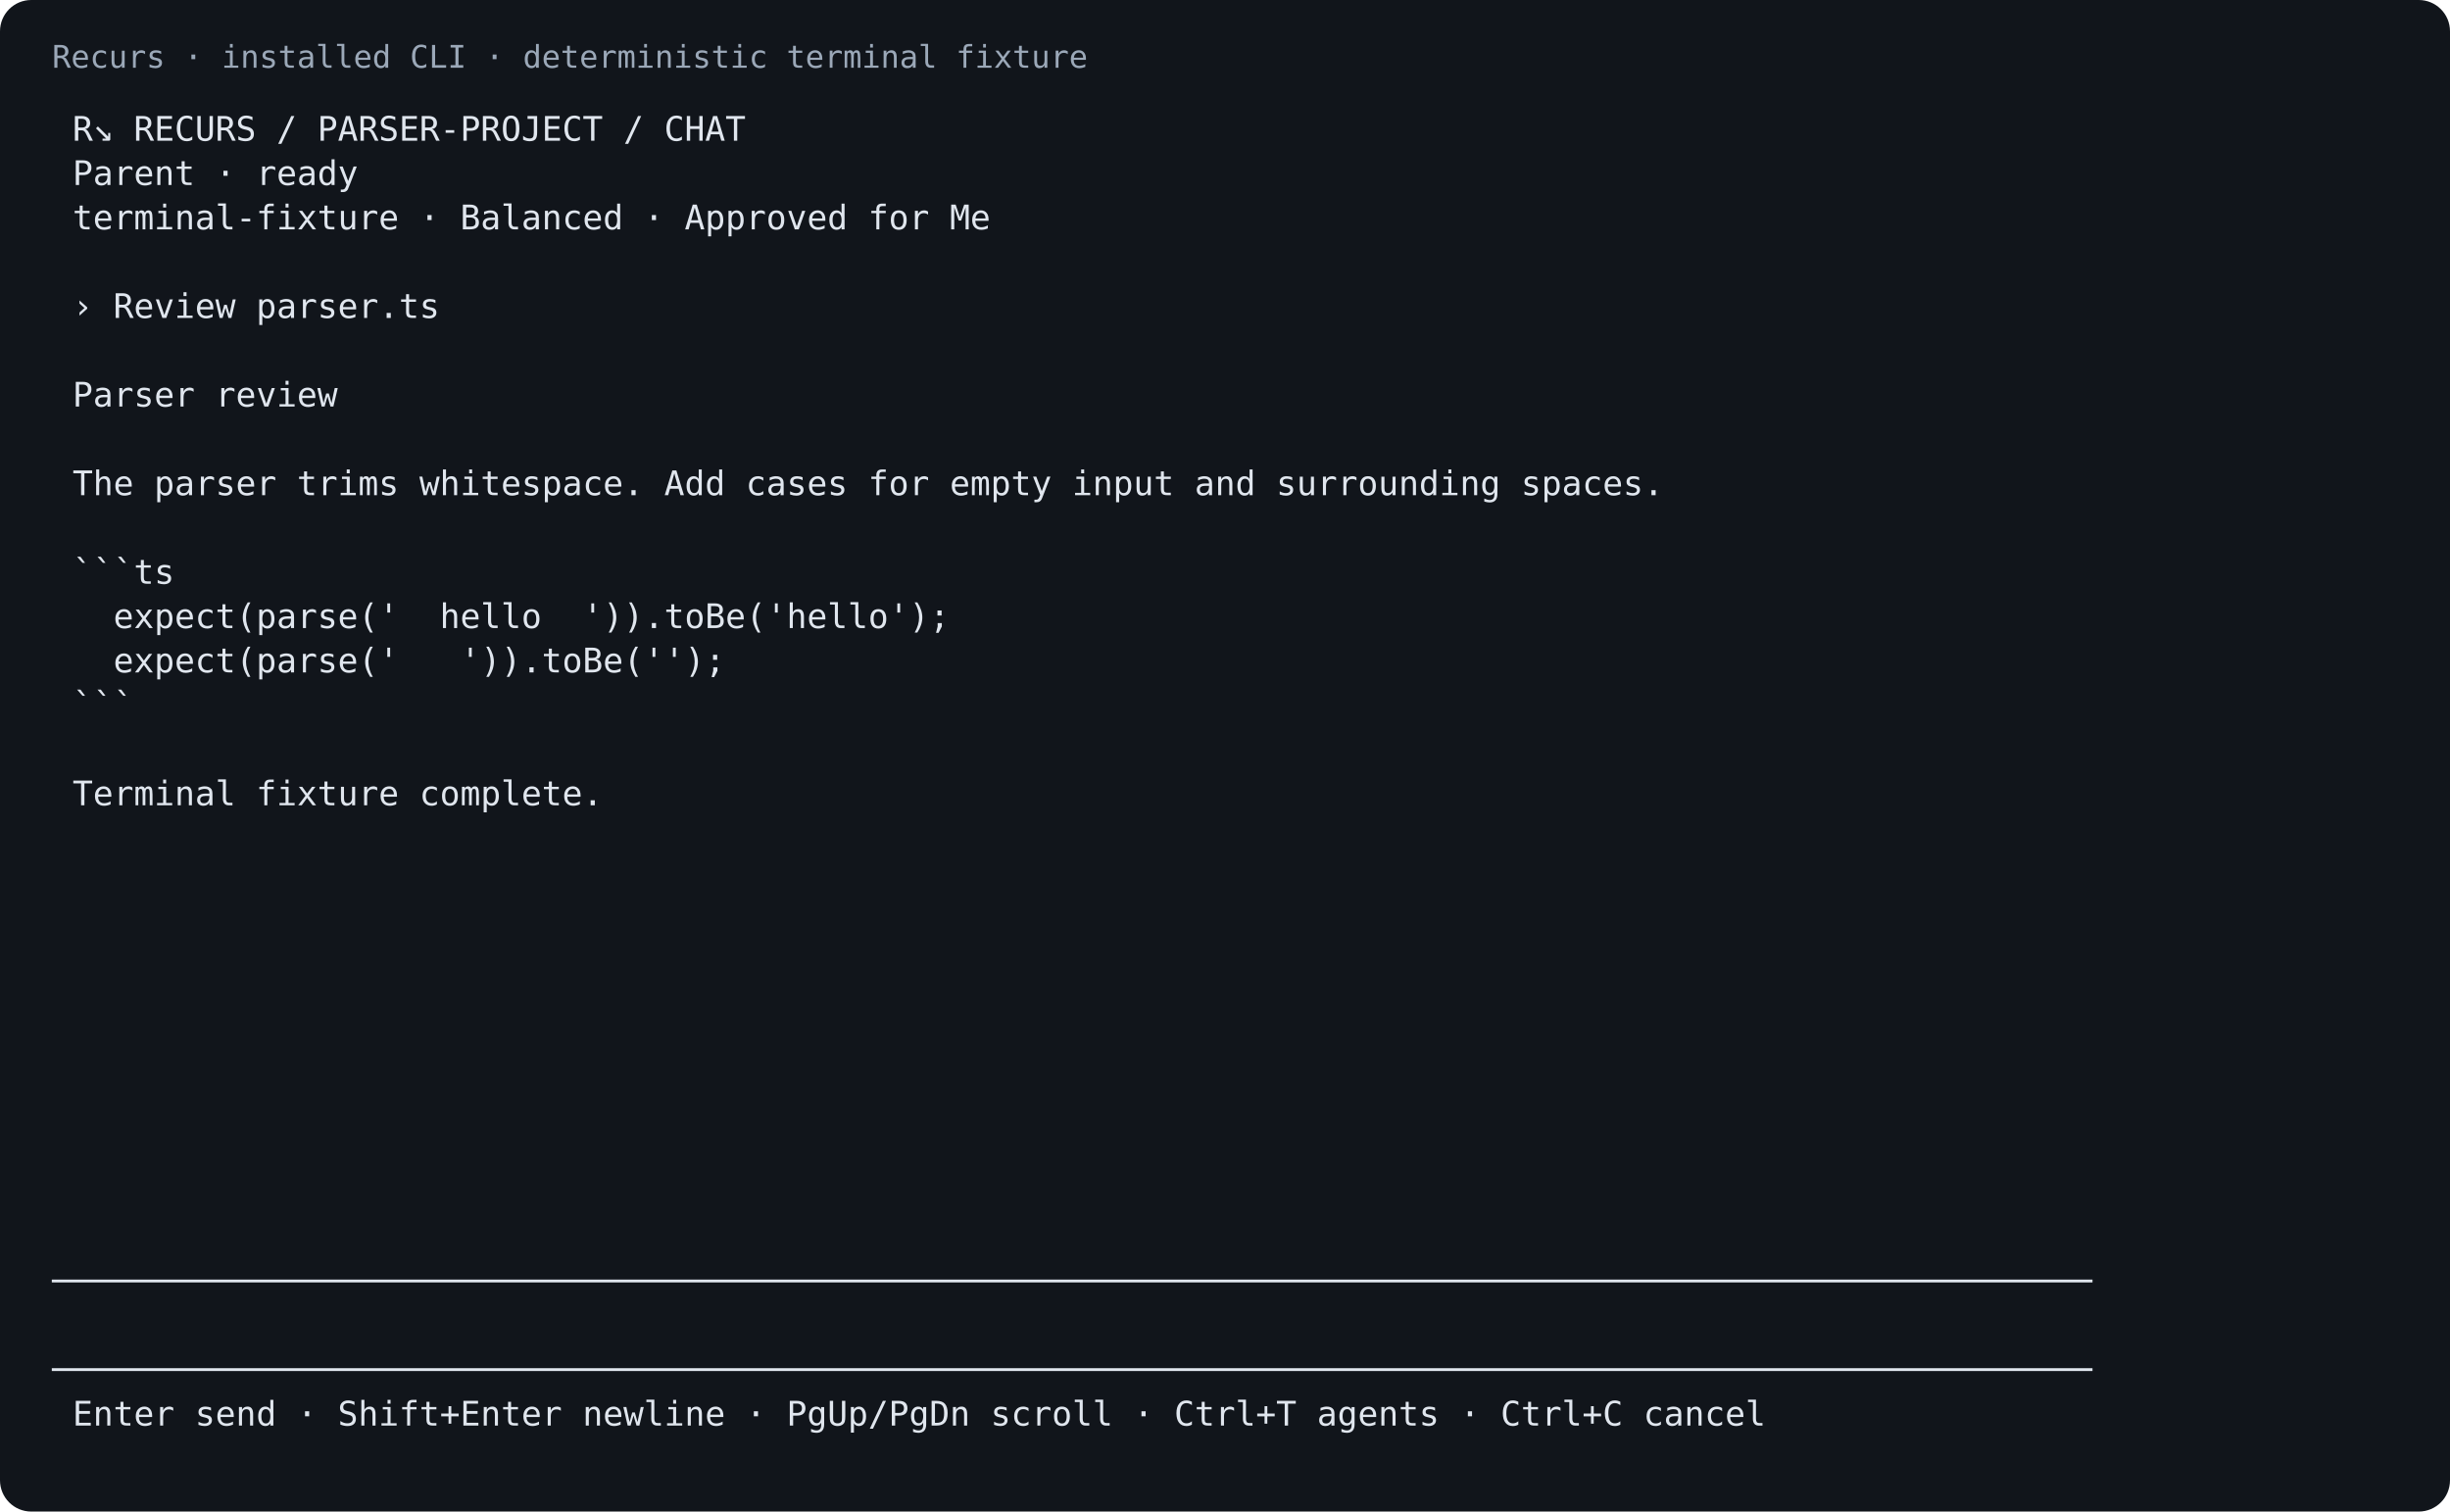
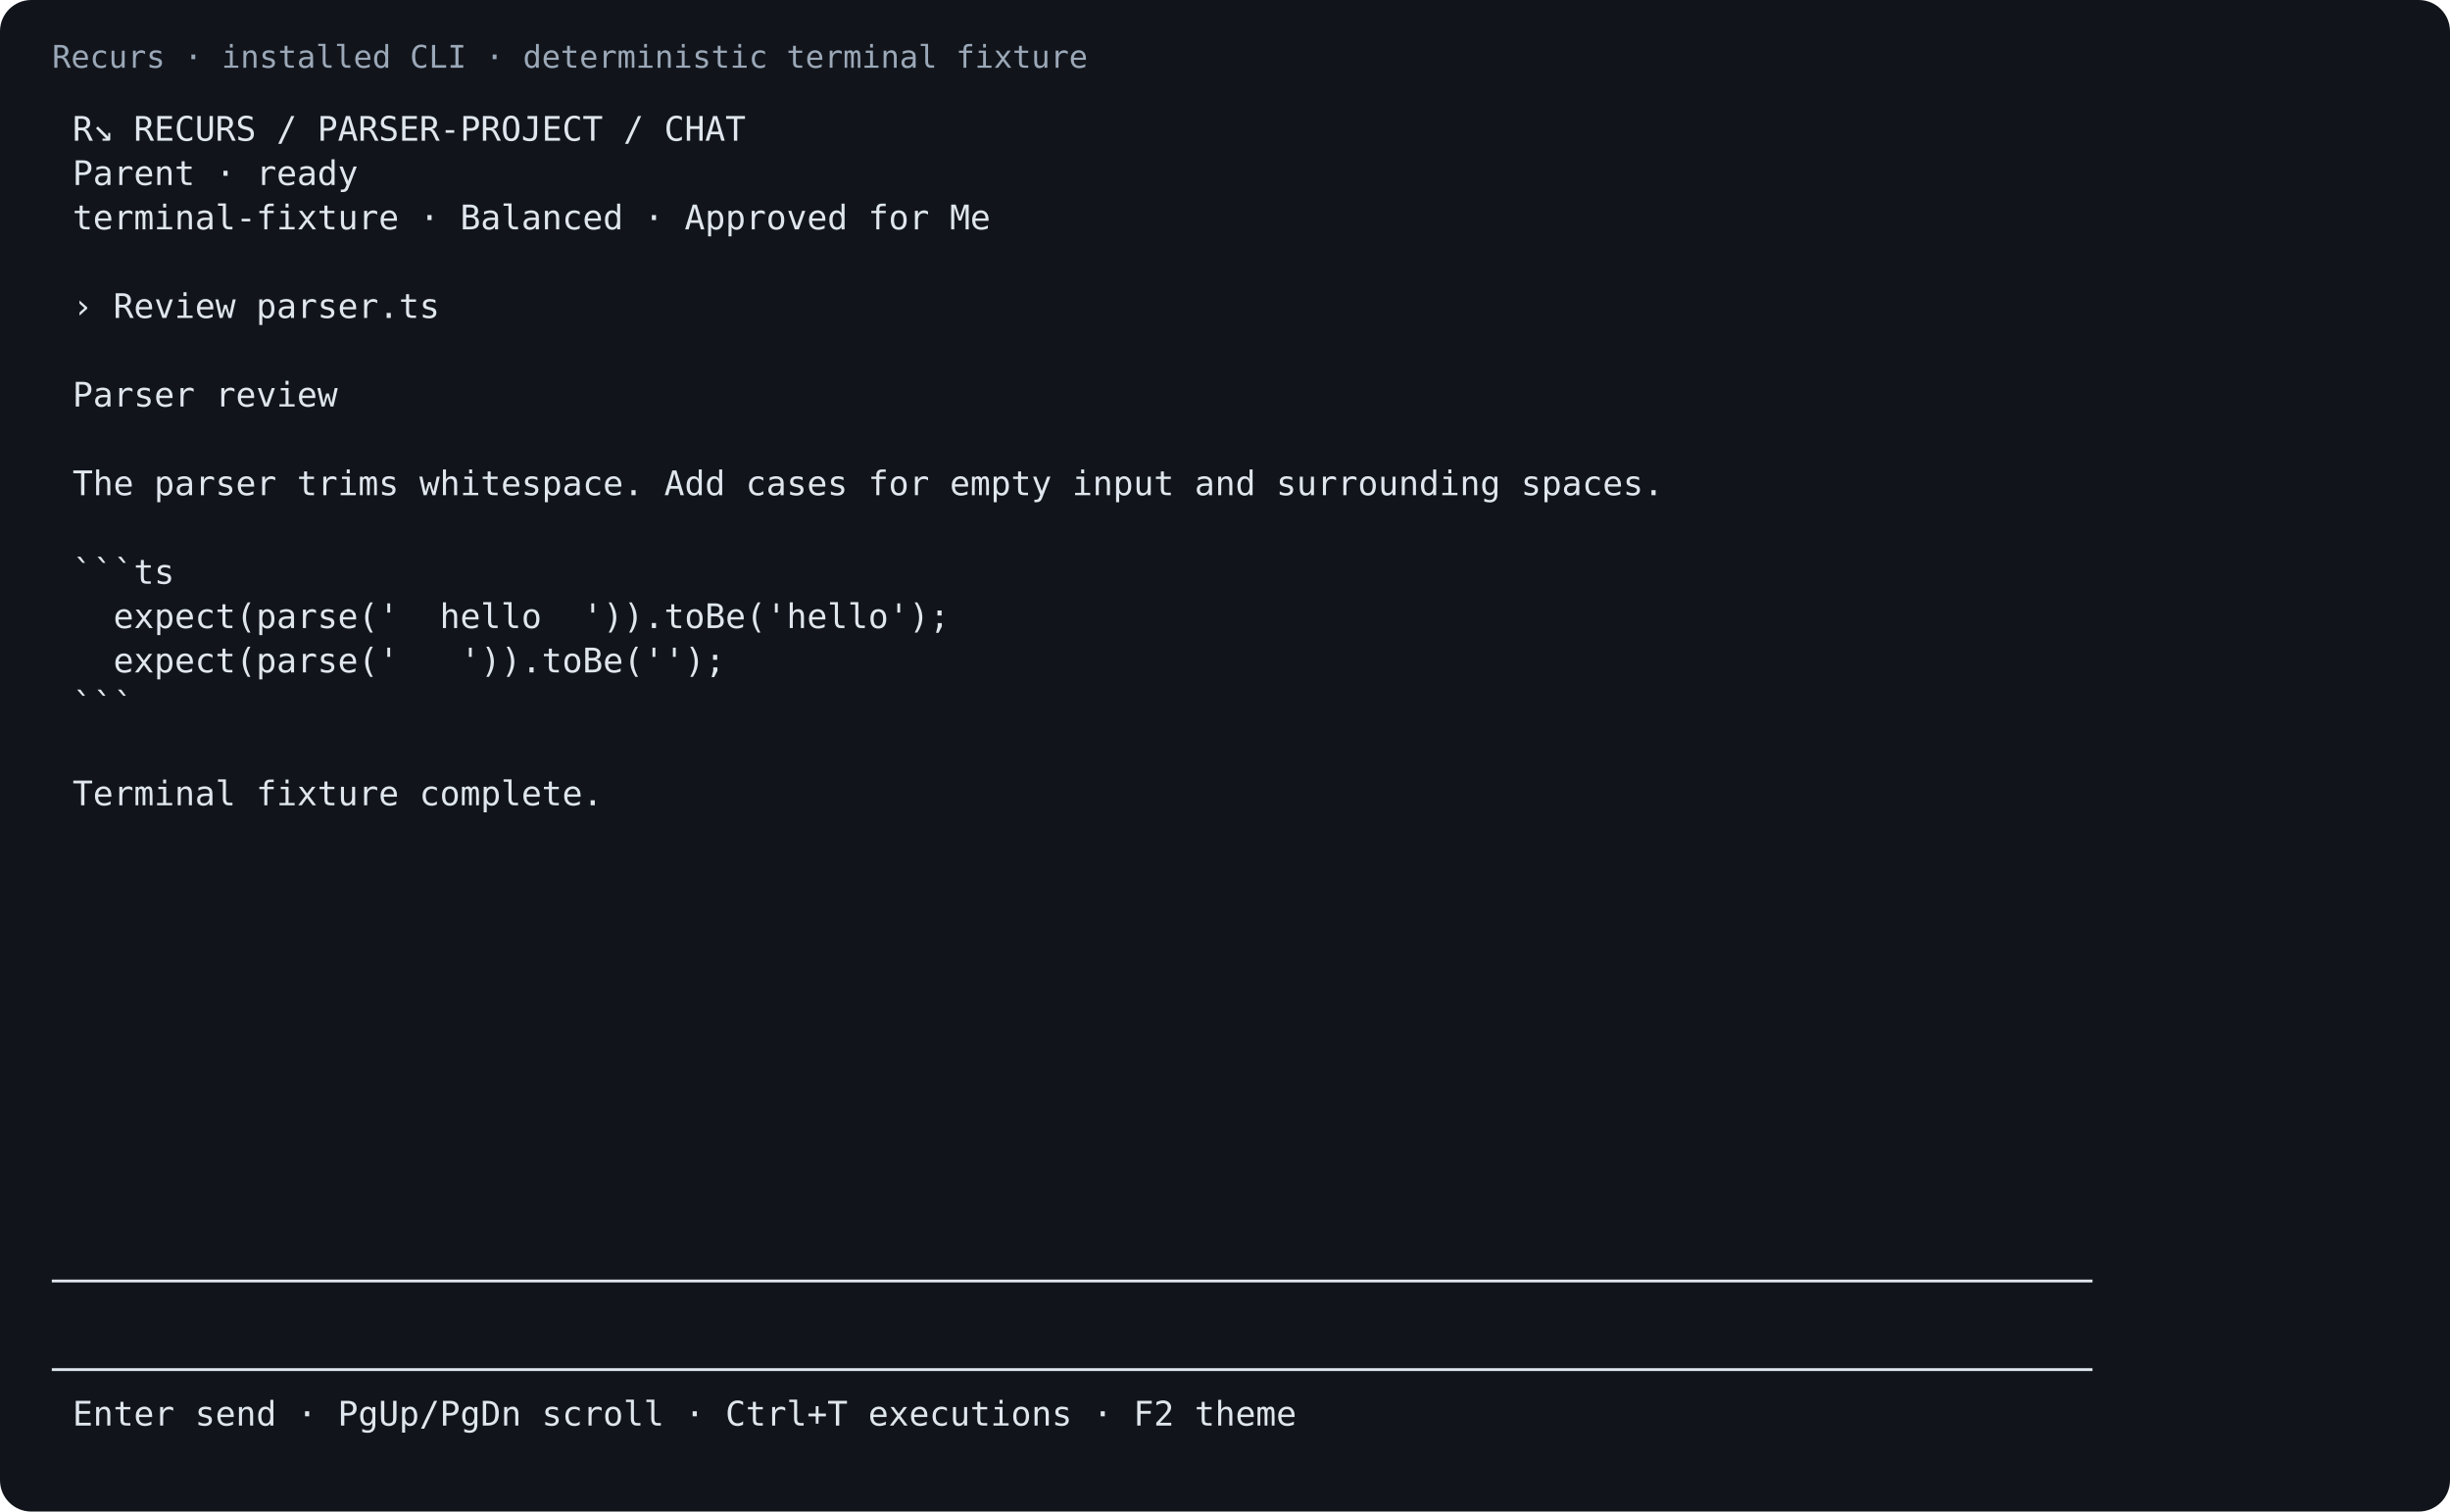
<svg xmlns="http://www.w3.org/2000/svg" width="940" height="580" viewBox="0 0 940 580">
  <rect width="940" height="580" rx="12" fill="#11151b" />
  <text x="20" y="26" fill="#9ba8b8" font-family="monospace" font-size="12">Recurs · installed CLI · deterministic terminal fixture</text>
  <g fill="#e0e6ee" font-family="monospace" font-size="13">
    <text x="20" y="54" xml:space="preserve" textLength="780" lengthAdjust="spacingAndGlyphs"> R↘ RECURS / PARSER-PROJECT / CHAT                                                                  </text>
    <text x="20" y="71" xml:space="preserve" textLength="780" lengthAdjust="spacingAndGlyphs"> Parent · ready                                                                                     </text>
    <text x="20" y="88" xml:space="preserve" textLength="780" lengthAdjust="spacingAndGlyphs"> terminal-fixture · Balanced · Approved for Me                                                      </text>
    <text x="20" y="105" xml:space="preserve" textLength="780" lengthAdjust="spacingAndGlyphs">                                                                                                    </text>
    <text x="20" y="122" xml:space="preserve" textLength="780" lengthAdjust="spacingAndGlyphs"> › Review parser.ts                                                                                 </text>
    <text x="20" y="139" xml:space="preserve" textLength="780" lengthAdjust="spacingAndGlyphs">                                                                                                    </text>
    <text x="20" y="156" xml:space="preserve" textLength="780" lengthAdjust="spacingAndGlyphs"> Parser review                                                                                      </text>
    <text x="20" y="173" xml:space="preserve" textLength="780" lengthAdjust="spacingAndGlyphs">                                                                                                    </text>
    <text x="20" y="190" xml:space="preserve" textLength="780" lengthAdjust="spacingAndGlyphs"> The parser trims whitespace. Add cases for empty input and surrounding spaces.                     </text>
    <text x="20" y="207" xml:space="preserve" textLength="780" lengthAdjust="spacingAndGlyphs">                                                                                                    </text>
    <text x="20" y="224" xml:space="preserve" textLength="780" lengthAdjust="spacingAndGlyphs"> ```ts                                                                                              </text>
    <text x="20" y="241" xml:space="preserve" textLength="780" lengthAdjust="spacingAndGlyphs">   expect(parse('  hello  ')).toBe('hello');                                                        </text>
    <text x="20" y="258" xml:space="preserve" textLength="780" lengthAdjust="spacingAndGlyphs">   expect(parse('   ')).toBe('');                                                                   </text>
    <text x="20" y="275" xml:space="preserve" textLength="780" lengthAdjust="spacingAndGlyphs"> ```                                                                                                </text>
    <text x="20" y="292" xml:space="preserve" textLength="780" lengthAdjust="spacingAndGlyphs">                                                                                                    </text>
    <text x="20" y="309" xml:space="preserve" textLength="780" lengthAdjust="spacingAndGlyphs"> Terminal fixture complete.                                                                         </text>
    <text x="20" y="326" xml:space="preserve" textLength="0" lengthAdjust="spacingAndGlyphs" />
    <text x="20" y="343" xml:space="preserve" textLength="0" lengthAdjust="spacingAndGlyphs" />
    <text x="20" y="360" xml:space="preserve" textLength="0" lengthAdjust="spacingAndGlyphs" />
    <text x="20" y="377" xml:space="preserve" textLength="0" lengthAdjust="spacingAndGlyphs" />
    <text x="20" y="394" xml:space="preserve" textLength="0" lengthAdjust="spacingAndGlyphs" />
    <text x="20" y="411" xml:space="preserve" textLength="0" lengthAdjust="spacingAndGlyphs" />
    <text x="20" y="428" xml:space="preserve" textLength="0" lengthAdjust="spacingAndGlyphs" />
    <text x="20" y="445" xml:space="preserve" textLength="0" lengthAdjust="spacingAndGlyphs" />
    <text x="20" y="462" xml:space="preserve" textLength="0" lengthAdjust="spacingAndGlyphs" />
    <text x="20" y="479" xml:space="preserve" textLength="0" lengthAdjust="spacingAndGlyphs" />
    <text x="20" y="496" xml:space="preserve" textLength="780" lengthAdjust="spacingAndGlyphs">────────────────────────────────────────────────────────────────────────────────────────────────────</text>
    <text x="20" y="513" xml:space="preserve" textLength="780" lengthAdjust="spacingAndGlyphs">                                                                                                    </text>
    <text x="20" y="530" xml:space="preserve" textLength="780" lengthAdjust="spacingAndGlyphs">────────────────────────────────────────────────────────────────────────────────────────────────────</text>
-     <text x="20" y="547" xml:space="preserve" textLength="780" lengthAdjust="spacingAndGlyphs"> Enter send · Shift+Enter newline · PgUp/PgDn scroll · Ctrl+T agents · Ctrl+C cancel                </text>
+     <text x="20" y="547" xml:space="preserve" textLength="780" lengthAdjust="spacingAndGlyphs"> Enter send · PgUp/PgDn scroll · Ctrl+T executions · F2 theme                                       </text>
  </g>
</svg>
